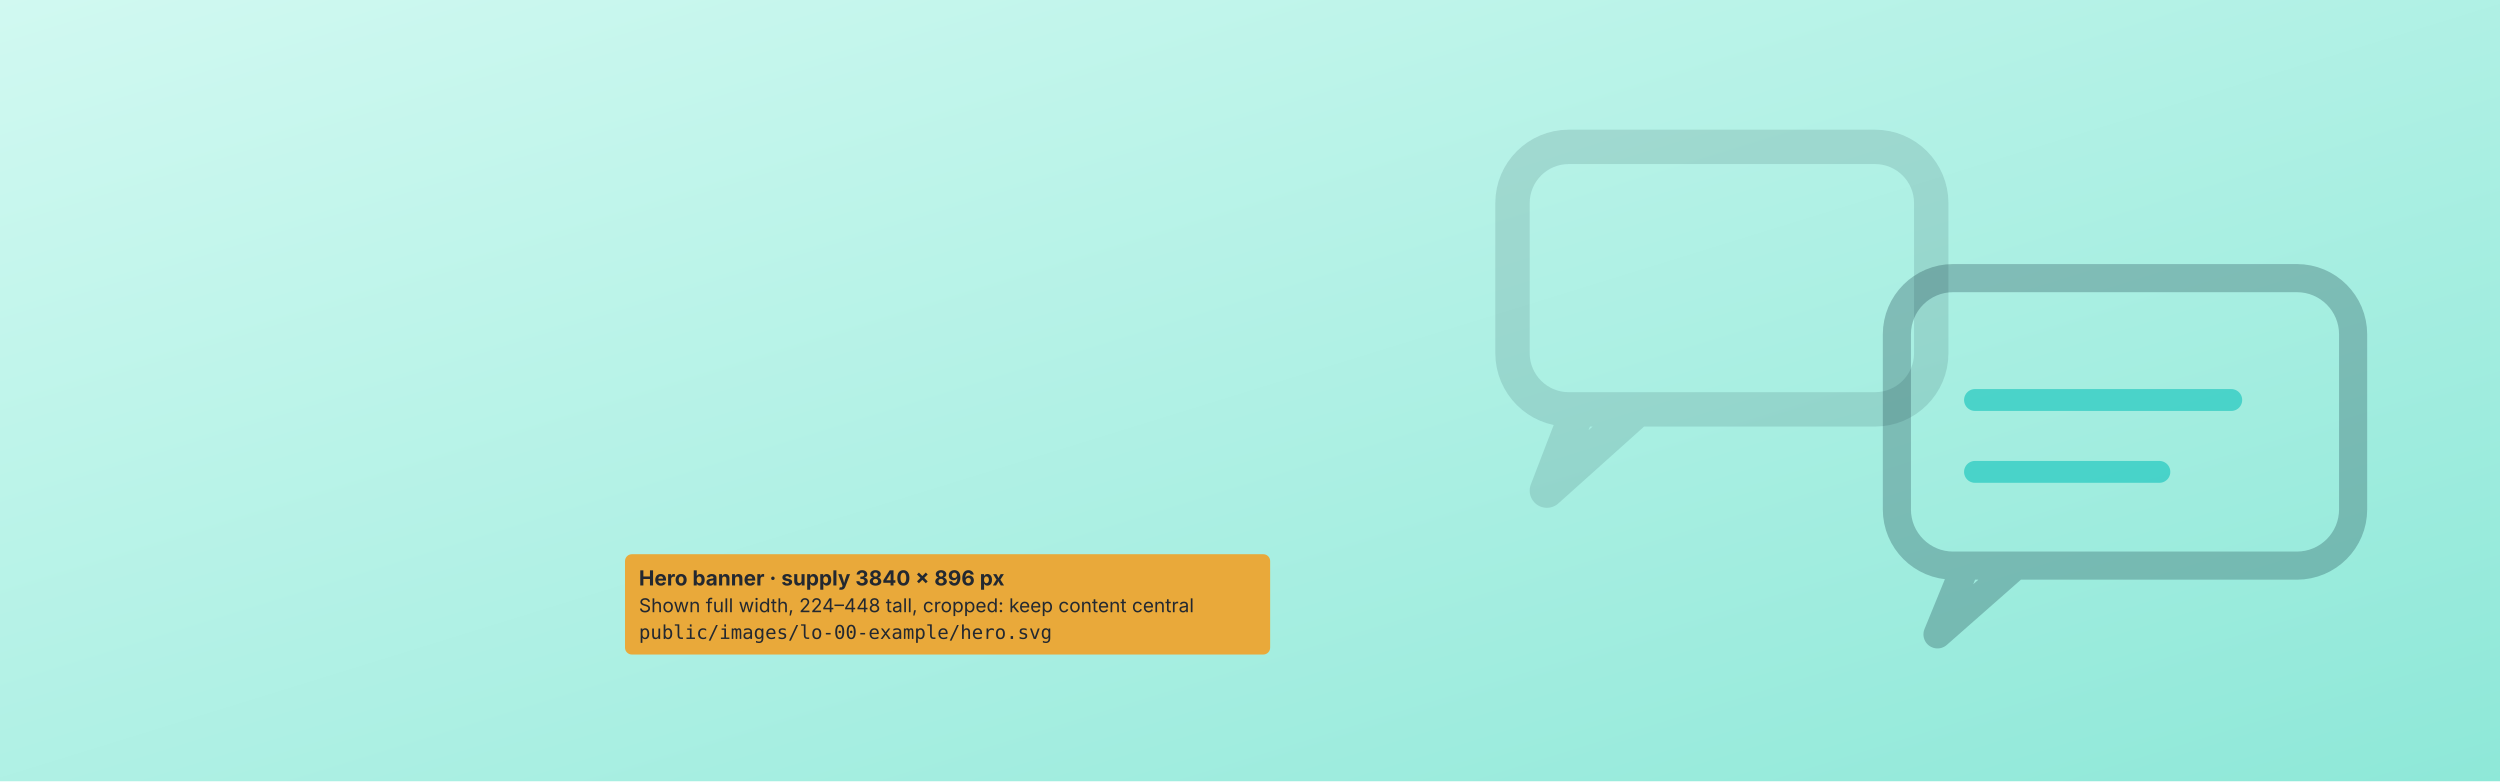
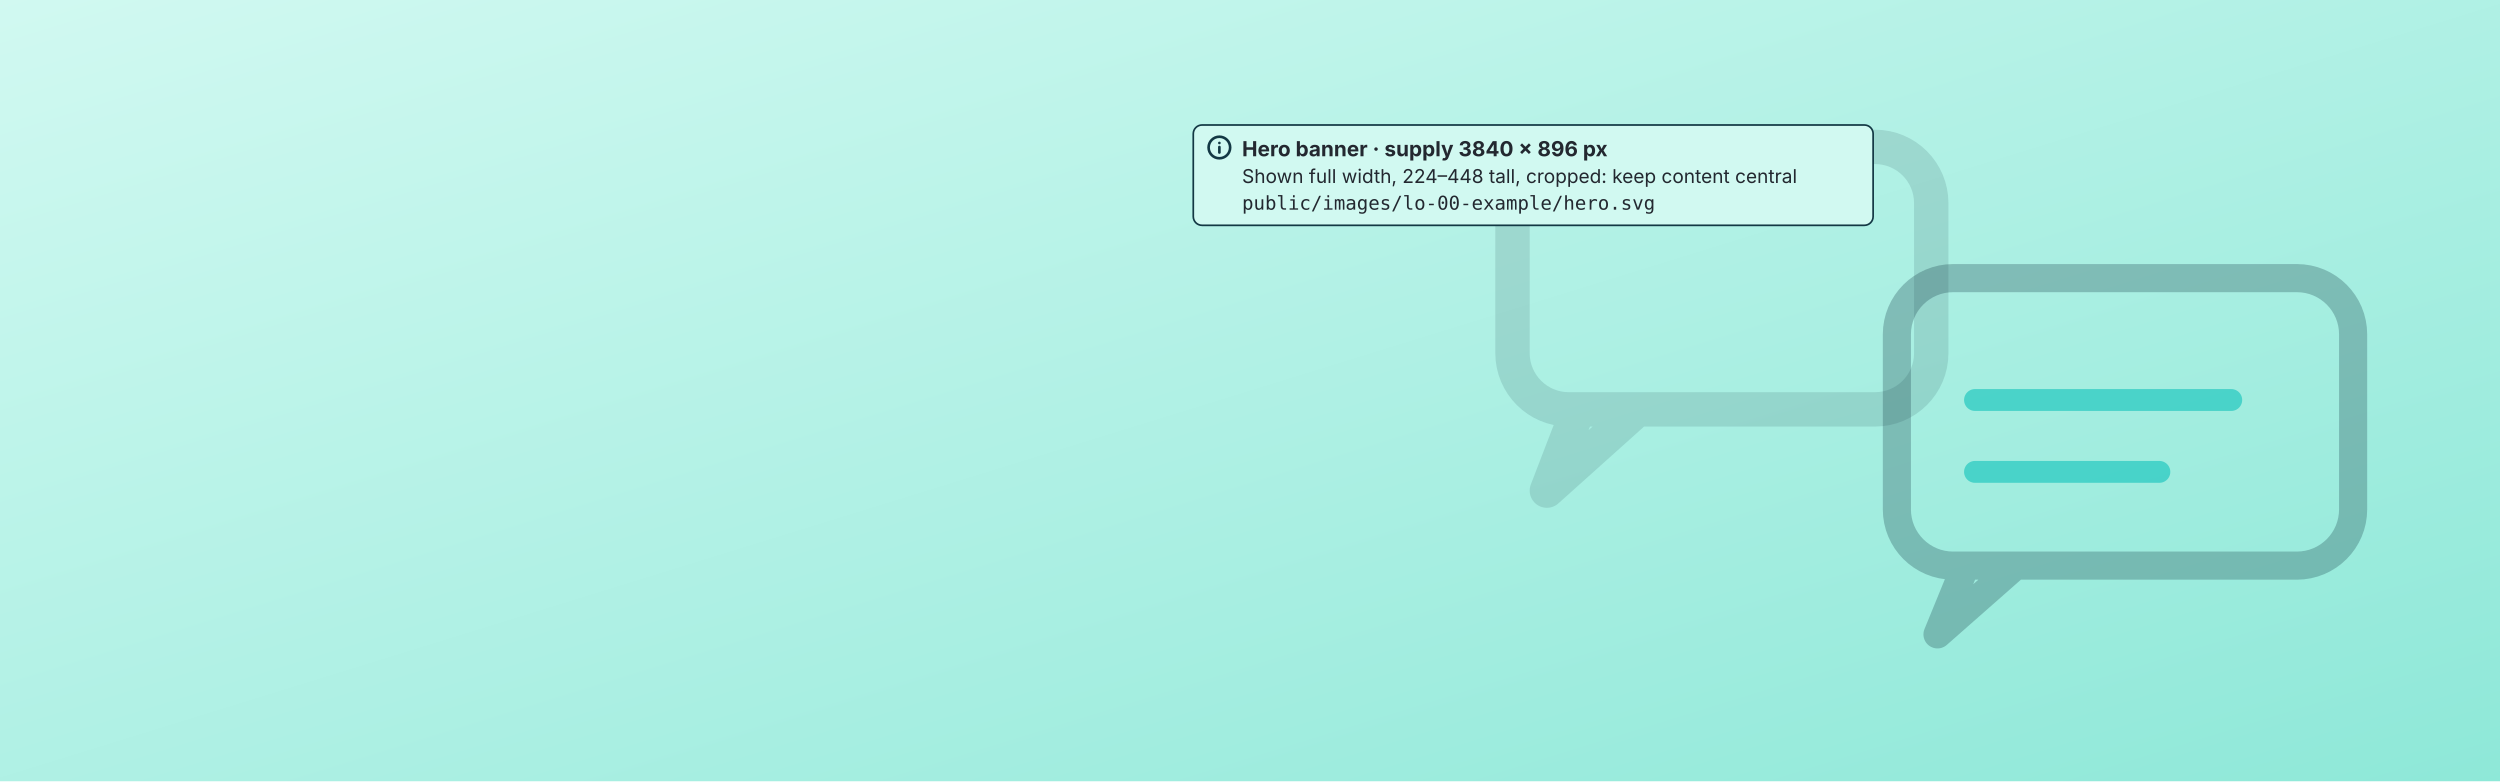
<svg xmlns="http://www.w3.org/2000/svg" viewBox="0 0 1600 500" width="1600" height="500" role="presentation" aria-hidden="true">
  <defs>
    <linearGradient id="lo-hero-sky" x1="0" y1="0" x2="1" y2="1">
      <stop offset="0" stop-color="#d1f9f1" />
      <stop offset="1" stop-color="#8ee8d8" />
    </linearGradient>
  </defs>
  <rect width="1600" height="500" fill="url(#lo-hero-sky)" />
  <g fill="none" stroke="#133844" stroke-linecap="round" stroke-linejoin="round">
    <g opacity="0.14" stroke-width="22">
      <path d="M1004 262h196a36 36 0 0 0 36-36v-96a36 36 0 0 0-36-36h-196a36 36 0 0 0-36 36v96a36 36 0 0 0 36 36h6l-20 52 58-52" />
    </g>
    <g opacity="0.28" stroke-width="18">
      <path d="M1250 362h220a36 36 0 0 0 36-36v-112a36 36 0 0 0-36-36h-220a36 36 0 0 0-36 36v112a36 36 0 0 0 36 36h8l-18 44 50-44" />
    </g>
  </g>
  <g stroke="#00bdb6" stroke-linecap="round" stroke-width="14" opacity="0.55">
    <path d="M1264 256h164" />
    <path d="M1264 302h118" />
  </g>
-   <g data-label-position="bottom-left" font-family="system-ui, -apple-system, 'Segoe UI', sans-serif">
-     <rect x="400" y="354.7" width="412.9" height="64.2" rx="4.4" fill="#e9a93a" />
+   <g data-label-position="top-right" font-family="system-ui, -apple-system, 'Segoe UI', sans-serif">
+     <rect x="763.7" y="80" width="435.1" height="64.2" rx="5.6" fill="#d1f9f1" stroke="#133844" stroke-width="1.1" />
+     <g fill="none" stroke="#133844" stroke-width="1.7" stroke-linecap="round">
+       <circle cx="780.4" cy="94.4" r="6.9" />
+       <path d="M780.4 94.1v3.5M780.4 91.5h0.01" />
+     </g>
    <g fill="#232830">
-       <text x="408.9" y="374.7" font-size="13.3" font-weight="700">Hero banner · supply 3840 × 896 px</text>
-       <text x="408.9" y="391.8" font-size="12.2">Shown full width, 224–448 tall, cropped: keep content central</text>
-       <text x="408.9" y="408.9" font-size="12.2" font-family="ui-monospace, 'SF Mono', Menlo, monospace">public/images/lo-00-example/hero.svg</text>
+       <text x="794.9" y="100" font-size="13.3" font-weight="700">Hero banner · supply 3840 × 896 px</text>
+       <text x="794.9" y="117.1" font-size="12.2">Shown full width, 224–448 tall, cropped: keep content central</text>
+       <text x="794.9" y="134.2" font-size="12.2" font-family="ui-monospace, 'SF Mono', Menlo, monospace">public/images/lo-00-example/hero.svg</text>
    </g>
  </g>
</svg>
